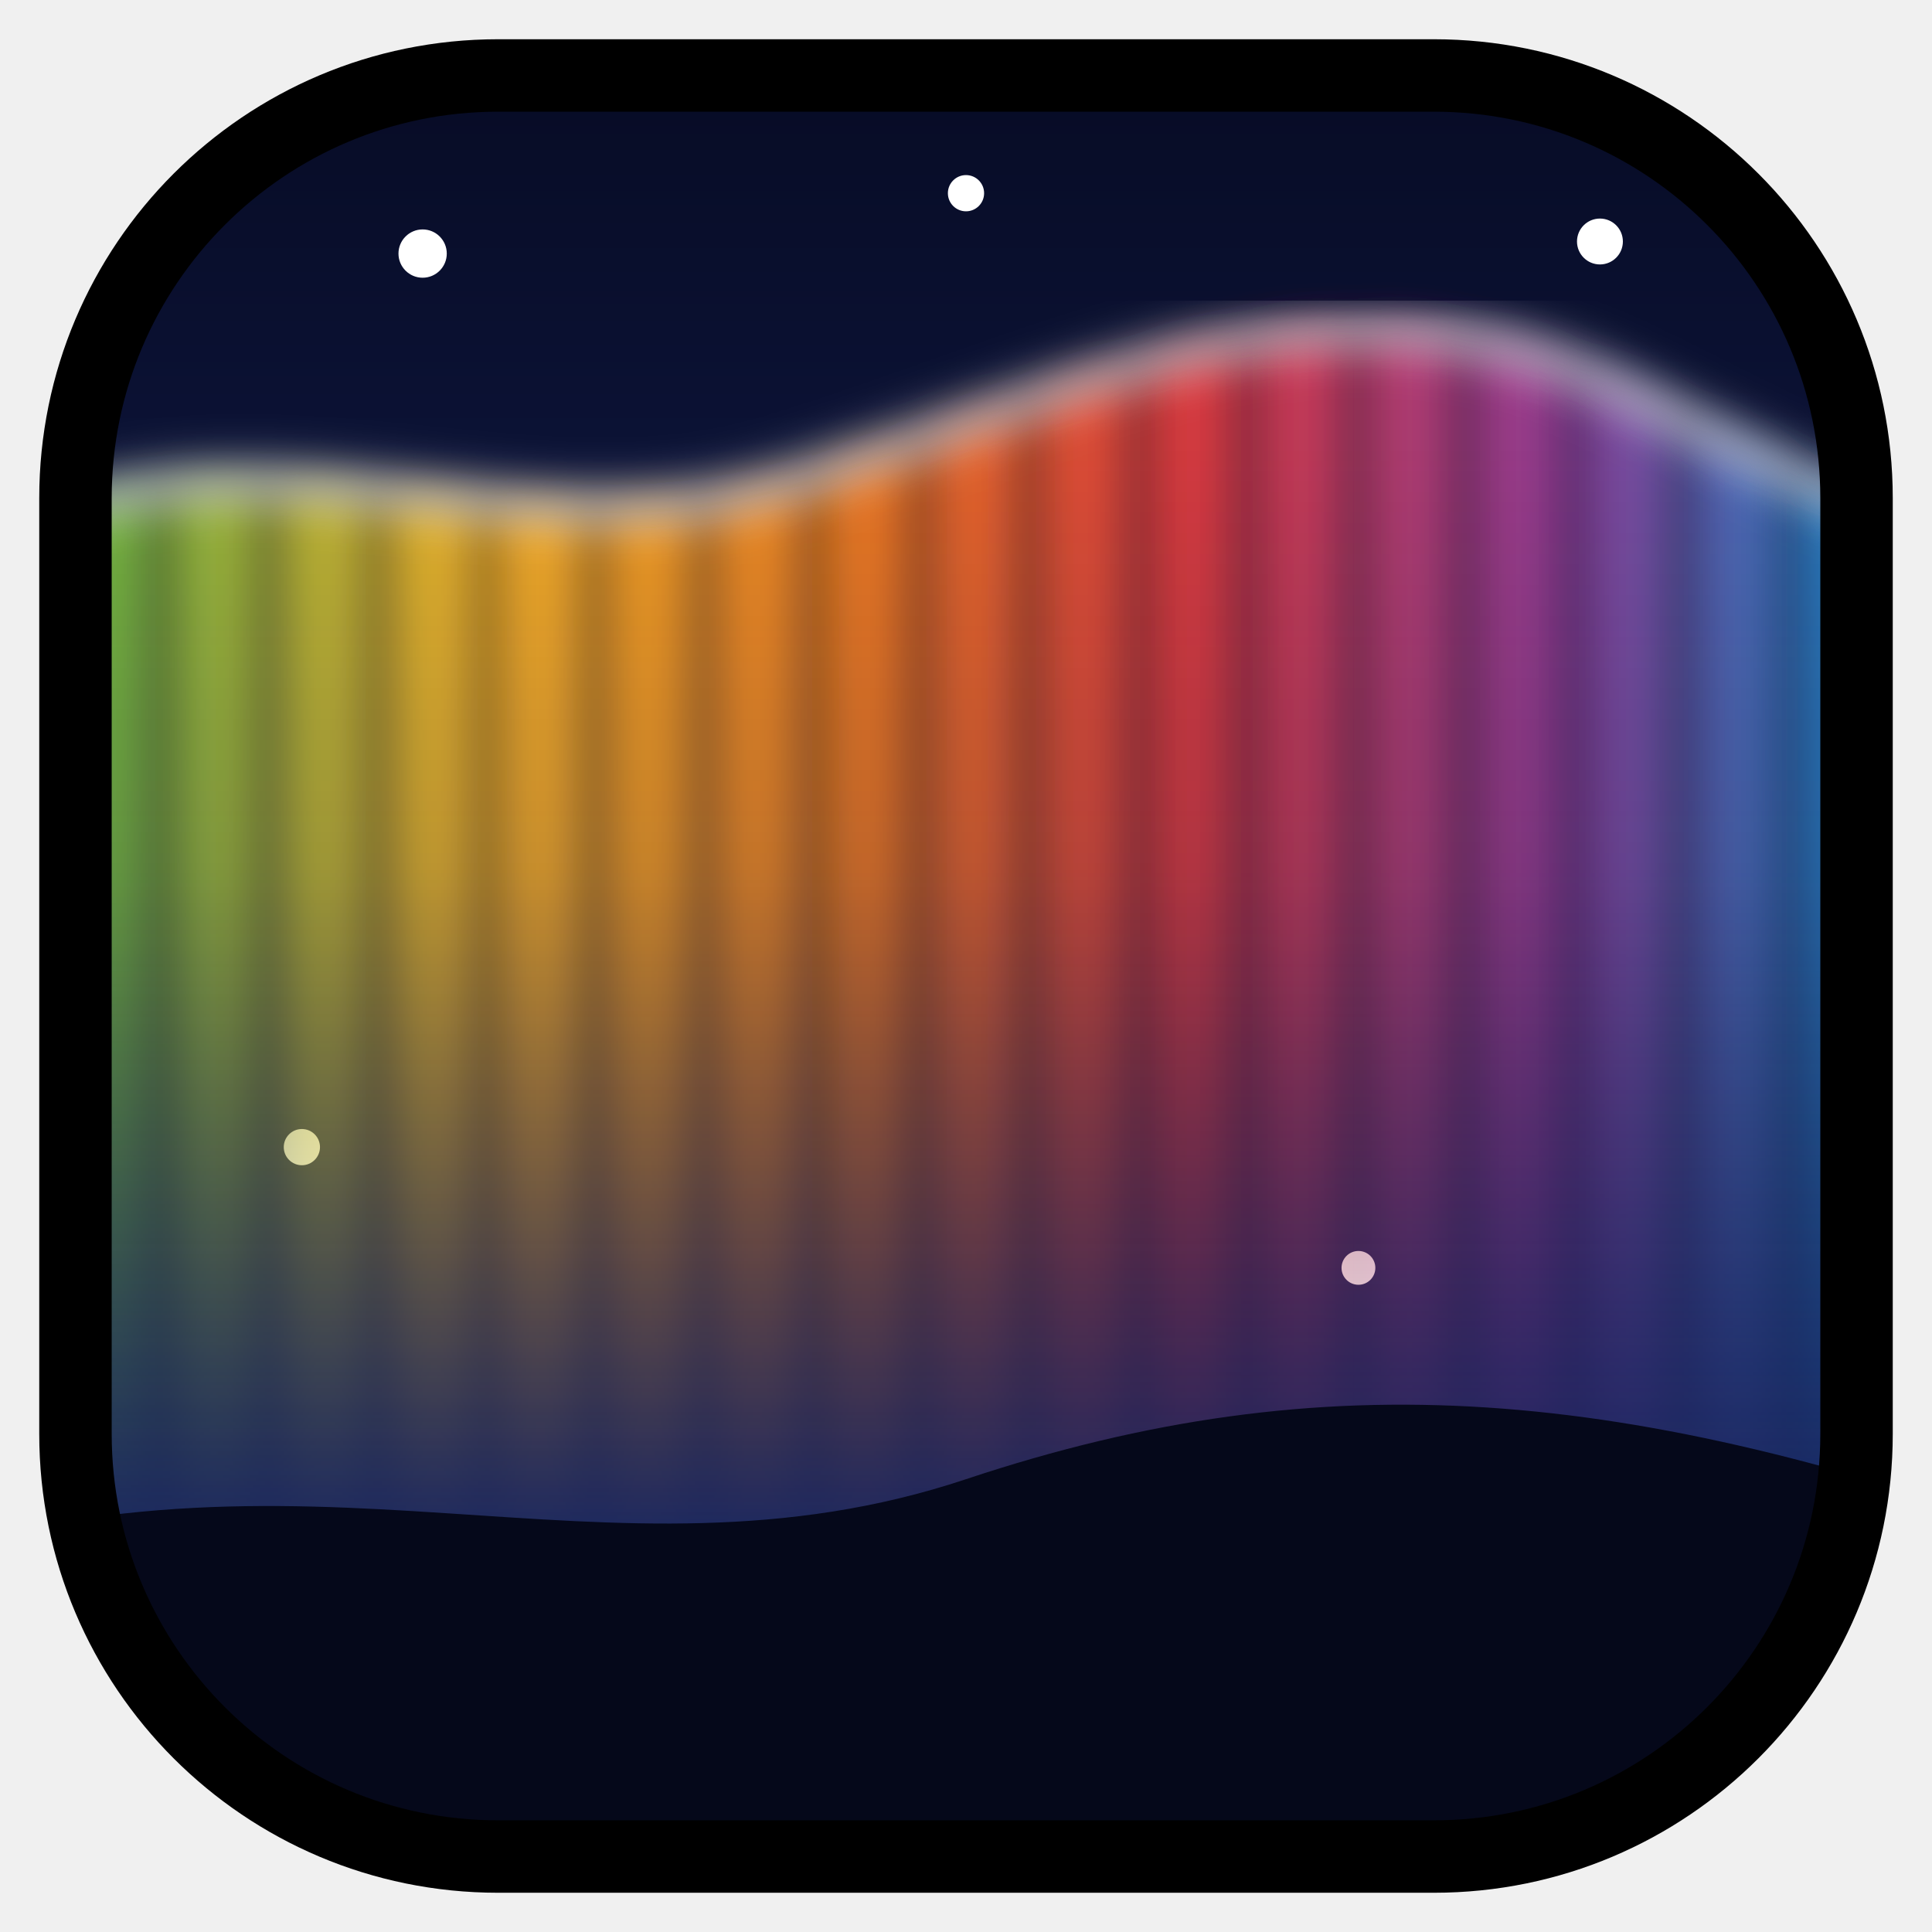
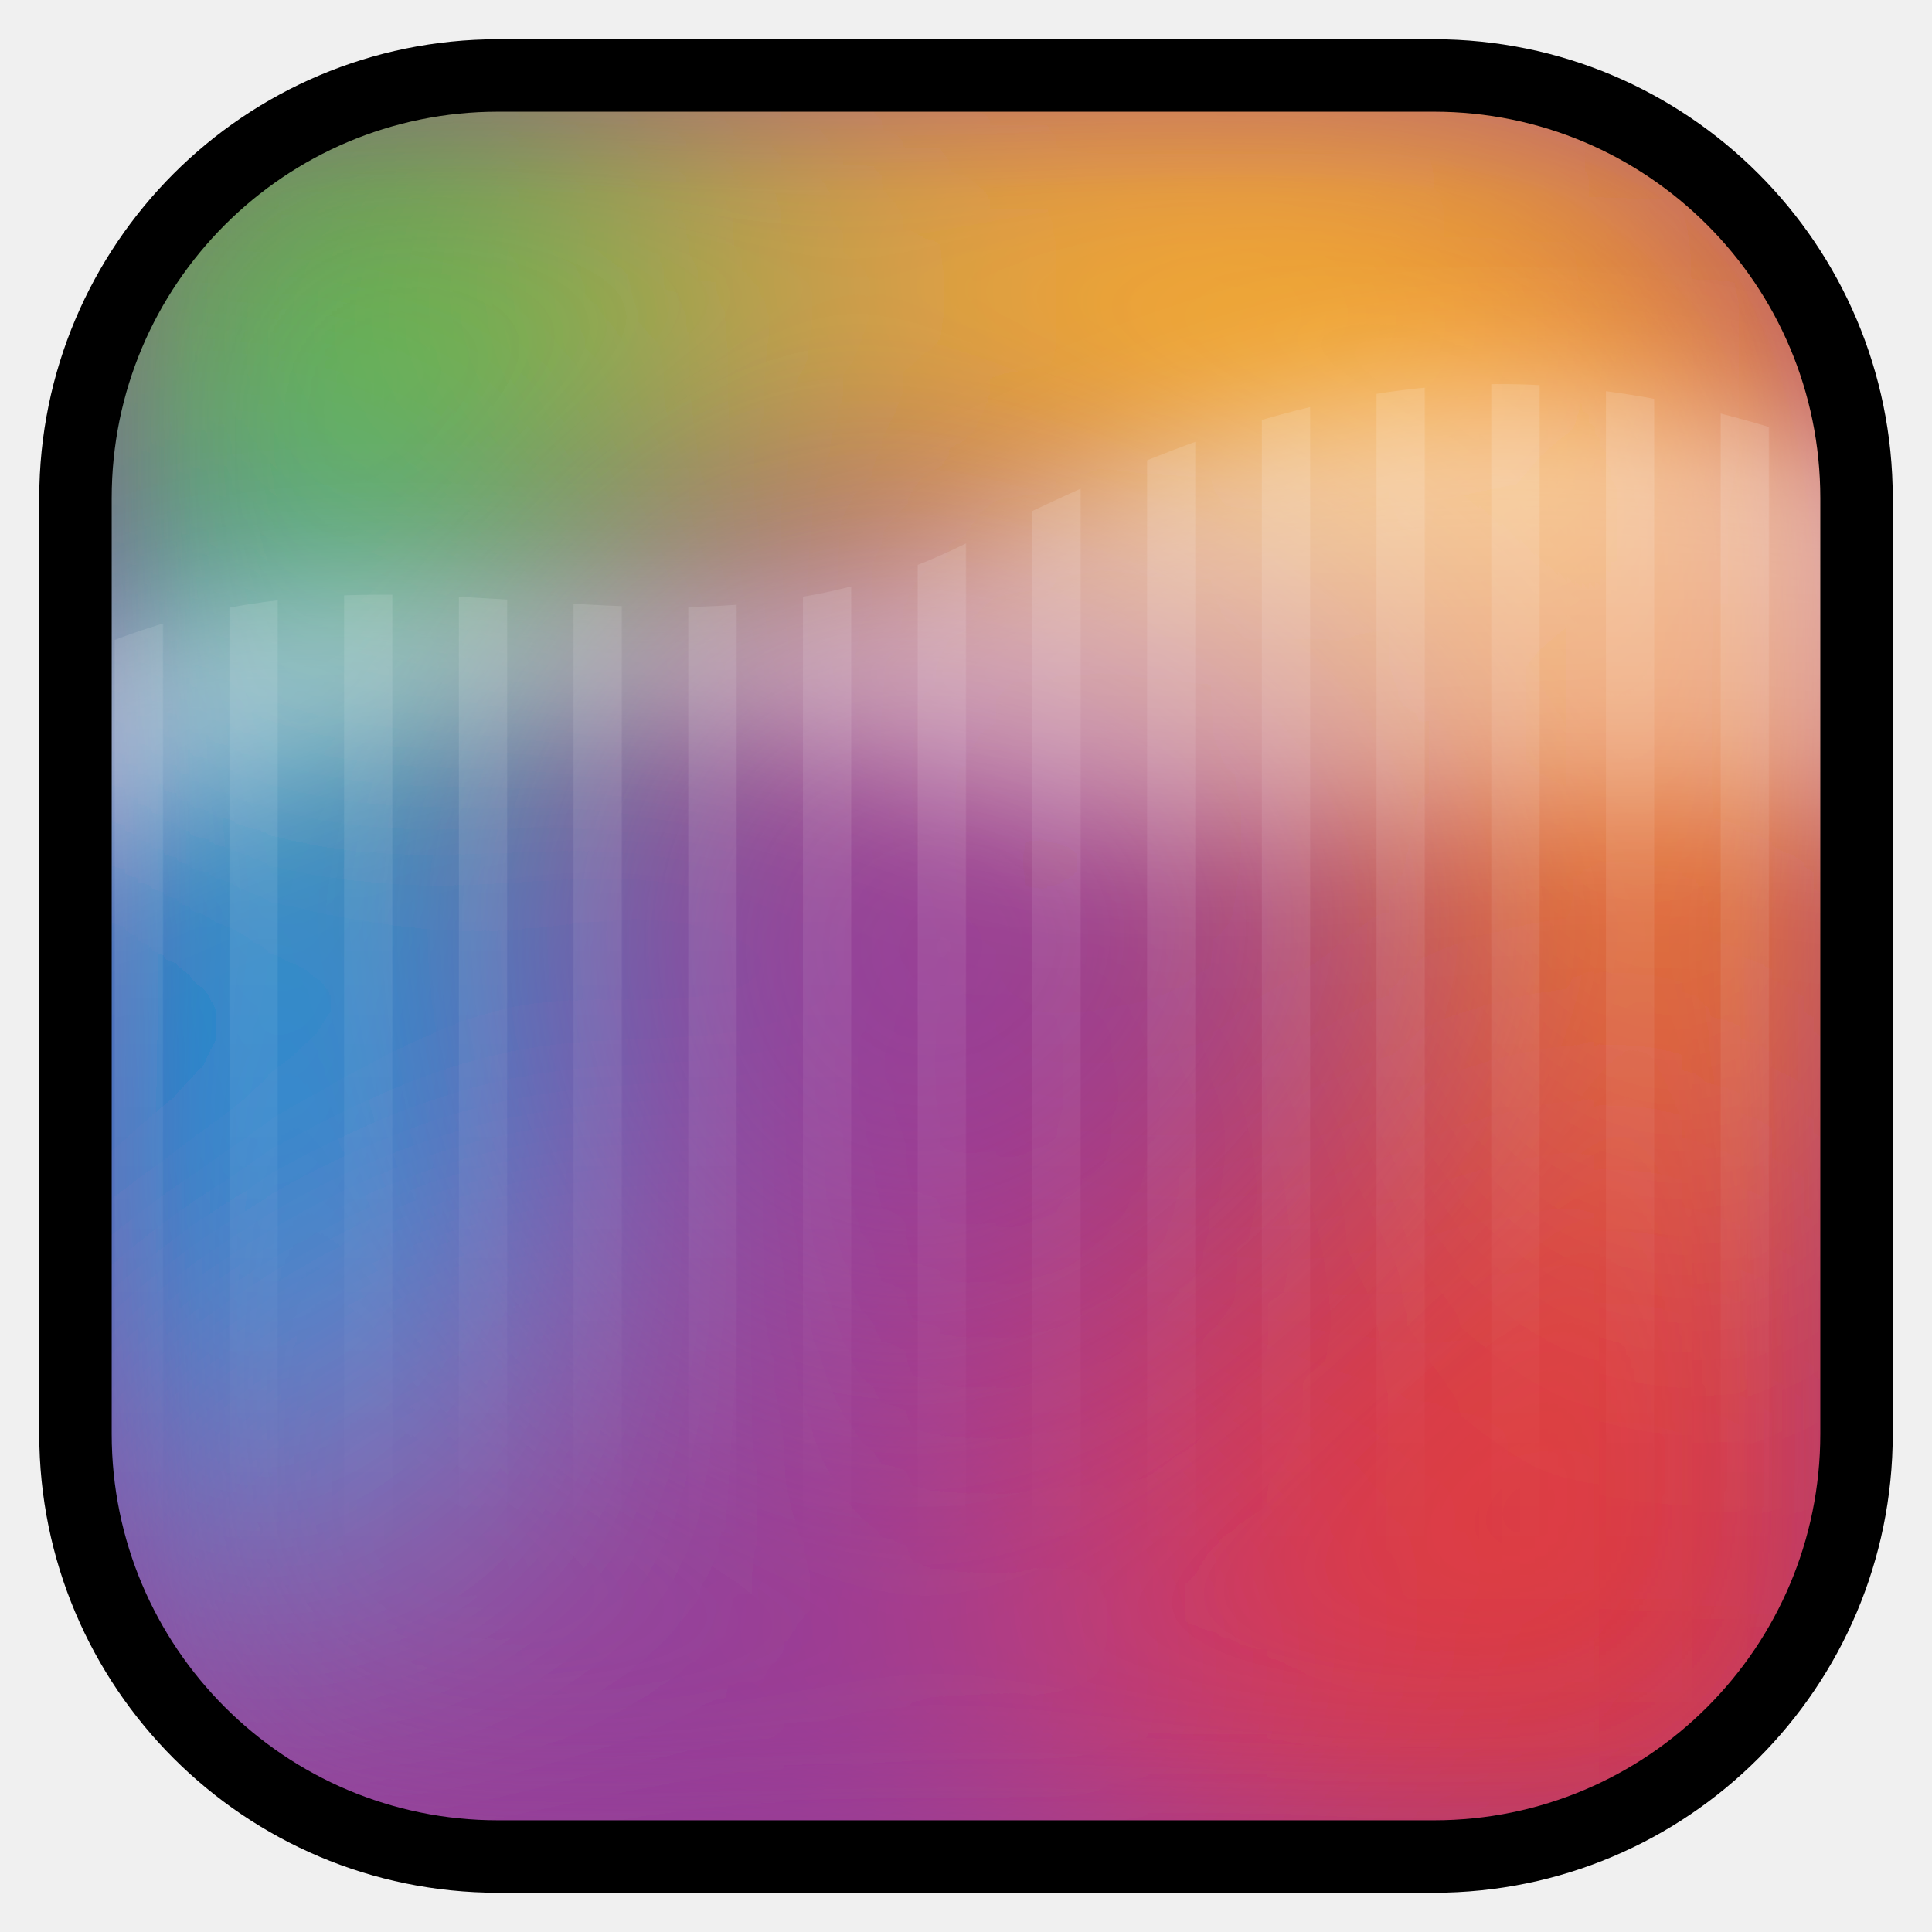
<svg xmlns="http://www.w3.org/2000/svg" viewBox="0 0 32 32" aria-hidden="true">
  <defs>
    <clipPath id="lc">
      <rect x="1.25" y="1.25" width="29.5" height="29.5" rx="7" />
    </clipPath>
-     <linearGradient id="ls" x1="0" y1="0" x2="0" y2="1">
-       <stop offset="0" stop-color="#060a22" />
-       <stop offset=".7" stop-color="#16225a" />
-       <stop offset="1" stop-color="#22306e" />
-     </linearGradient>
-     <linearGradient id="la" x1="0" y1="0" x2="1" y2="0">
-       <stop offset=".08" stop-color="#61bb46" />
-       <stop offset=".28" stop-color="#fdb827" />
-       <stop offset=".44" stop-color="#f5821f" />
-       <stop offset=".6" stop-color="#e03a3e" />
-       <stop offset=".77" stop-color="#963d97" />
-       <stop offset=".94" stop-color="#009ddc" />
-     </linearGradient>
+     <filter id="lb" x="-50%" y="-50%" width="200%" height="200%">
+       <feGaussianBlur stdDeviation="4.2" />
+     </filter>
+     <filter id="lr" x="-20%" y="-20%" width="140%" height="140%">
+       <feGaussianBlur stdDeviation="1.1" />
+     </filter>
+     <pattern id="lp" width="1.9" height="32" patternUnits="userSpaceOnUse">
+       <rect width=".8" height="32" fill="#fff" fill-opacity=".14" />
+     </pattern>
    <linearGradient id="lf" x1="0" y1="0" x2="0" y2="1">
-       <stop offset=".18" stop-color="#fff" />
-       <stop offset=".45" stop-color="#fff" stop-opacity=".8" />
+       <stop offset=".25" stop-color="#fff" />
      <stop offset=".8" stop-color="#fff" stop-opacity="0" />
    </linearGradient>
    <mask id="lm">
      <rect width="32" height="32" fill="url(#lf)" />
    </mask>
-     <pattern id="lr" width="1.8" height="32" patternUnits="userSpaceOnUse">
-       <rect x=".5" width=".7" height="32" fill="#060a22" fill-opacity=".35" />
-     </pattern>
-     <filter id="lb" x="-10%" y="-10%" width="120%" height="120%">
-       <feGaussianBlur stdDeviation=".35" />
-     </filter>
  </defs>
  <g clip-path="url(#lc)">
-     <rect width="32" height="32" fill="url(#ls)" />
-     <g fill="#fff">
-       <circle cx="7" cy="4.2" r=".4" />
-       <circle cx="16" cy="3.2" r=".3" />
-       <circle cx="26.5" cy="4" r=".38" />
-       <circle cx="22.5" cy="21" r=".28" />
-       <circle cx="5" cy="19" r=".3" />
+     <rect width="32" height="32" fill="#963d97" />
+     <g filter="url(#lb)">
+       <circle cx="4" cy="4" r="9" fill="#61bb46" />
+       <circle cx="20" cy="2" r="8" fill="#fdb827" />
+       <circle cx="31" cy="12" r="8" fill="#f5821f" />
+       <circle cx="26" cy="27" r="9" fill="#e03a3e" />
+       <circle cx="10" cy="31" r="9" fill="#963d97" />
+       <circle cx="1" cy="18" r="8" fill="#009ddc" />
    </g>
-     <g mask="url(#lm)" filter="url(#lb)">
-       <path d="M-2 10 C3 6 8 9.5 13 8 S22 4 27 6.5 S32 9 34 8 V27 H-2Z" fill="url(#la)" />
-       <path d="M-2 10 C3 6 8 9.5 13 8 S22 4 27 6.5 S32 9 34 8 V27 H-2Z" fill="url(#lr)" />
+     <g mask="url(#lm)">
+       <path d="M-2 13 C5 7 10 12 16 9 S26 5 34 9 V15 C27 11.5 21 15.5 15 13 S5 12.5 -2 16Z" fill="#fff" fill-opacity=".5" filter="url(#lr)" />
+       <path d="M-2 13 C5 7 10 12 16 9 S26 5 34 9 V26 H-2Z" fill="url(#lp)" />
    </g>
-     <path d="M-2 10 C3 6 8 9.5 13 8 S22 4 27 6.5 S32 9 34 8" fill="none" stroke="#fff" stroke-opacity=".55" stroke-width=".7" filter="url(#lb)" />
-     <path d="M-2 26 C5 23.5 10 26.5 16 24.5 S27 23 34 25.5 V34 H-2Z" fill="#05081a" />
  </g>
  <rect x="1.25" y="1.25" width="29.5" height="29.5" rx="7" fill="none" stroke="#000" stroke-width="1.2" />
</svg>
